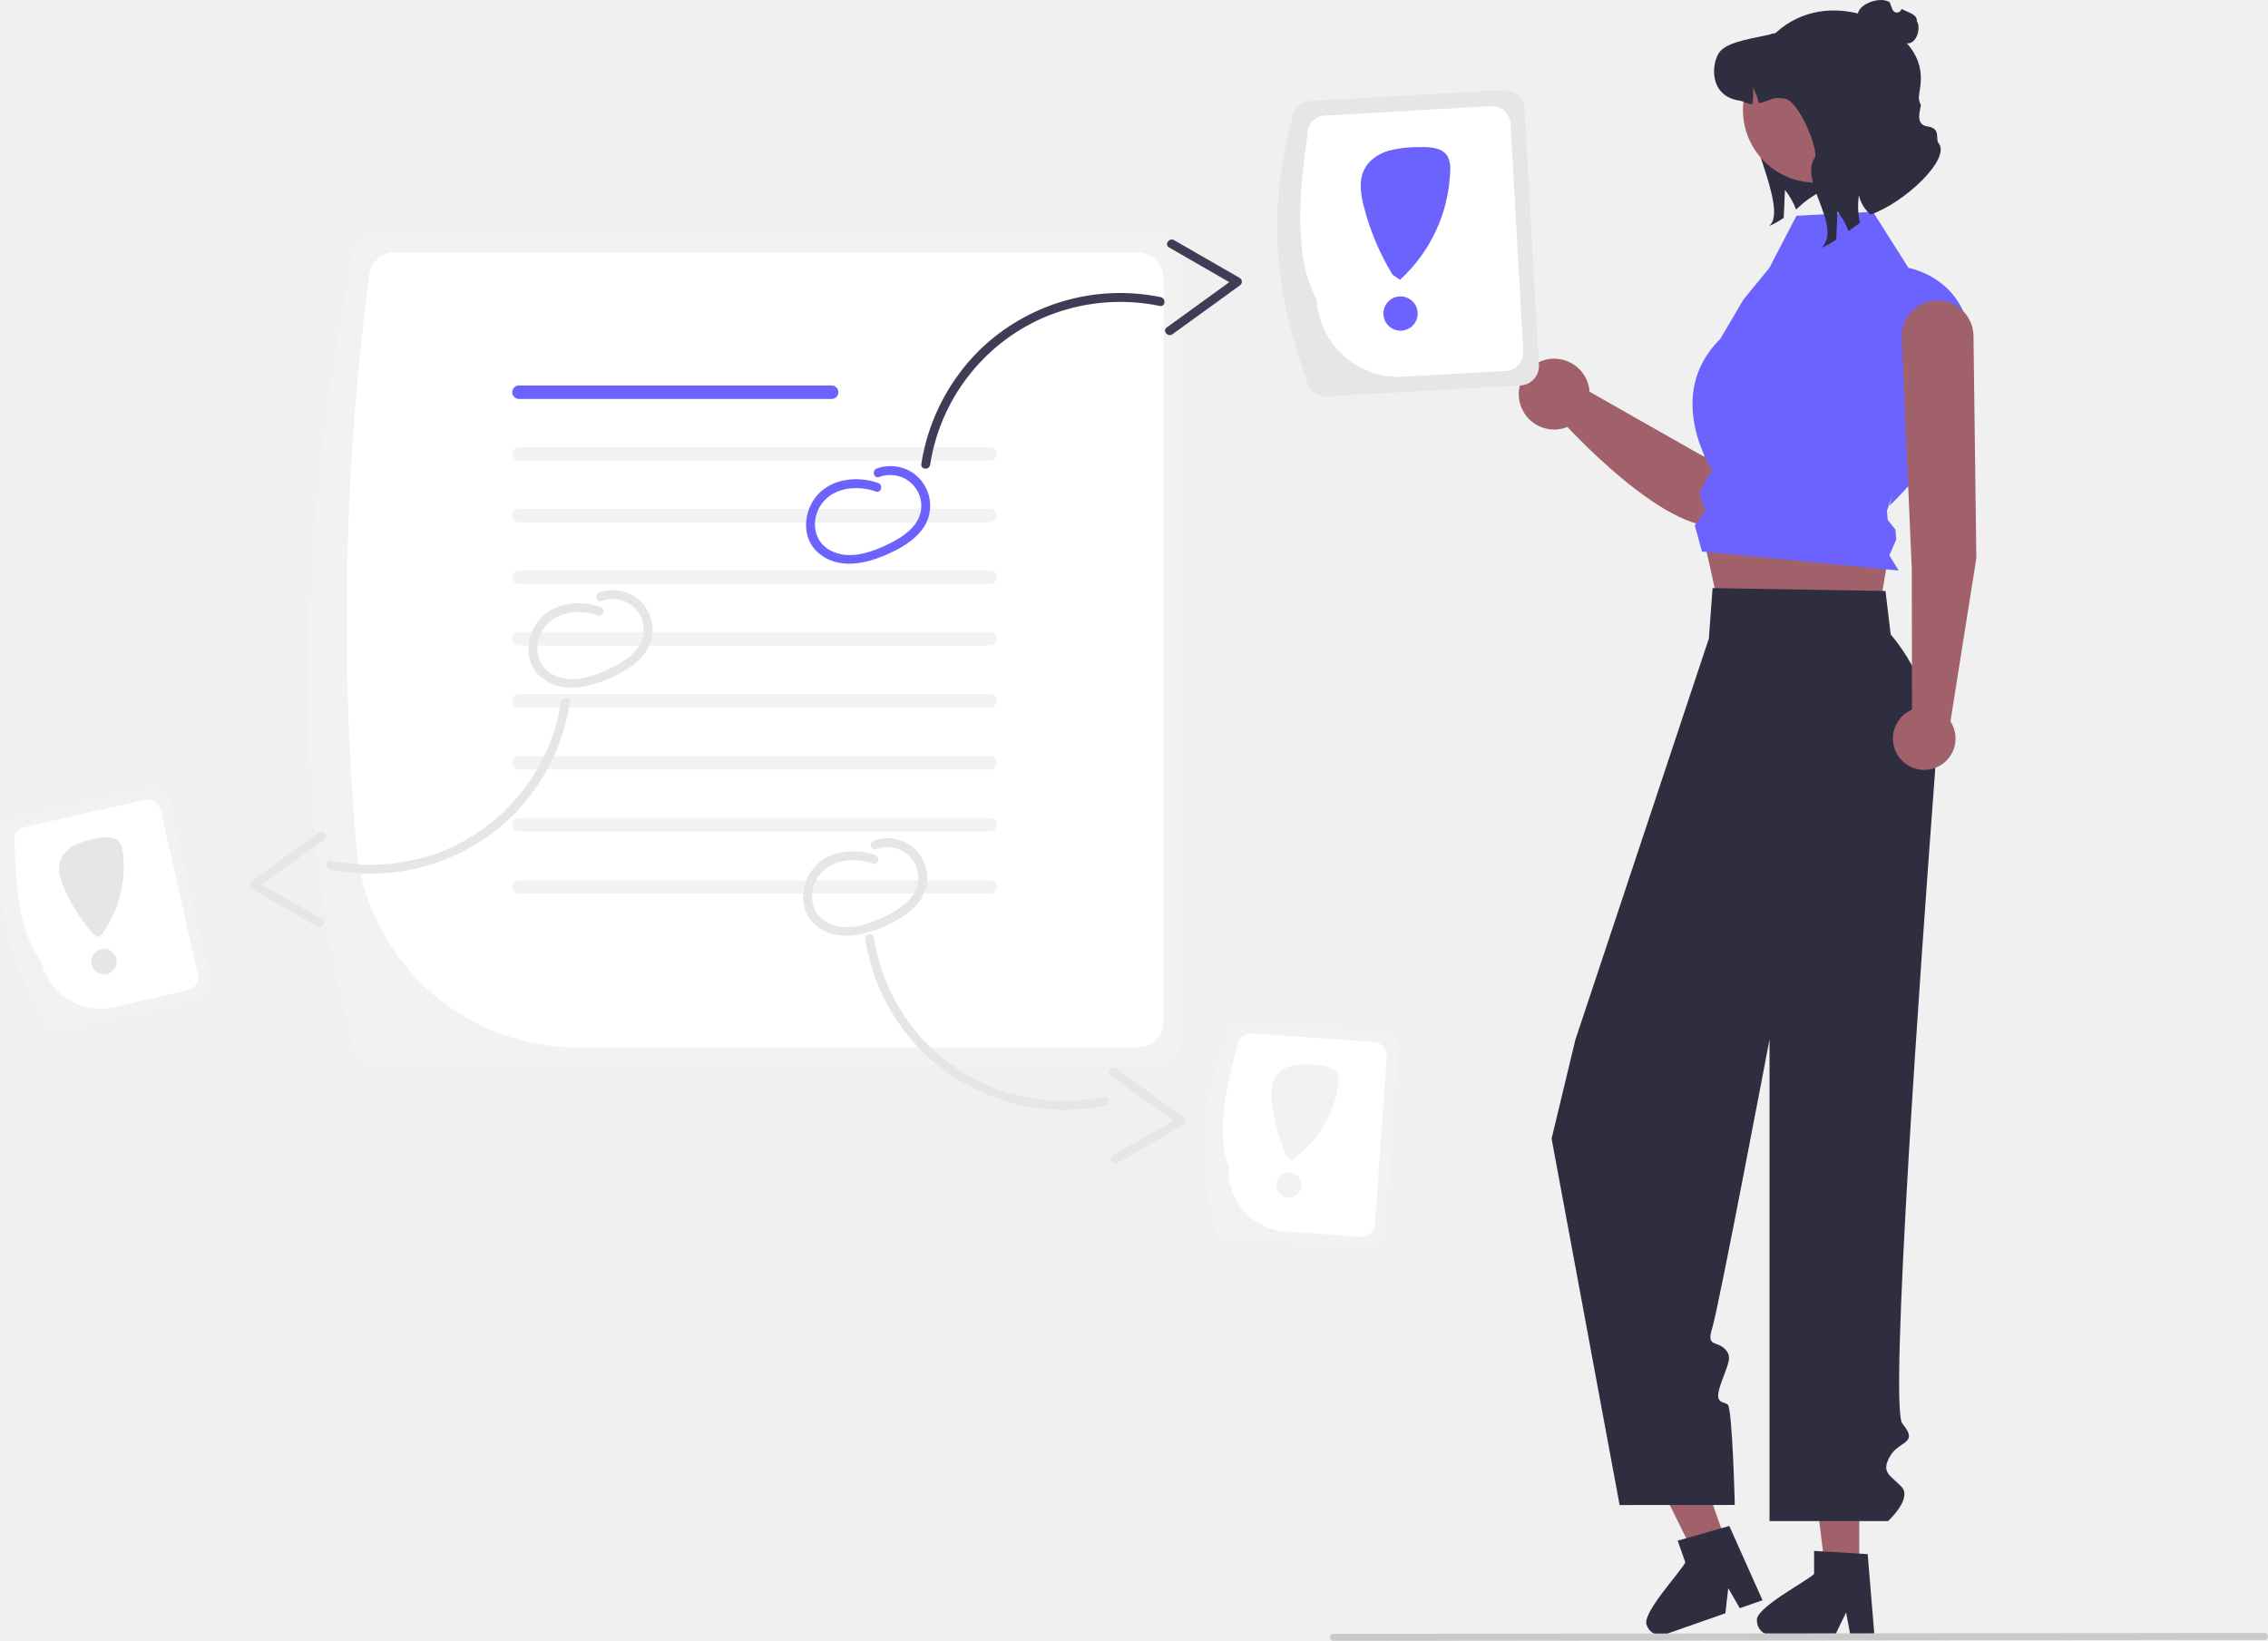
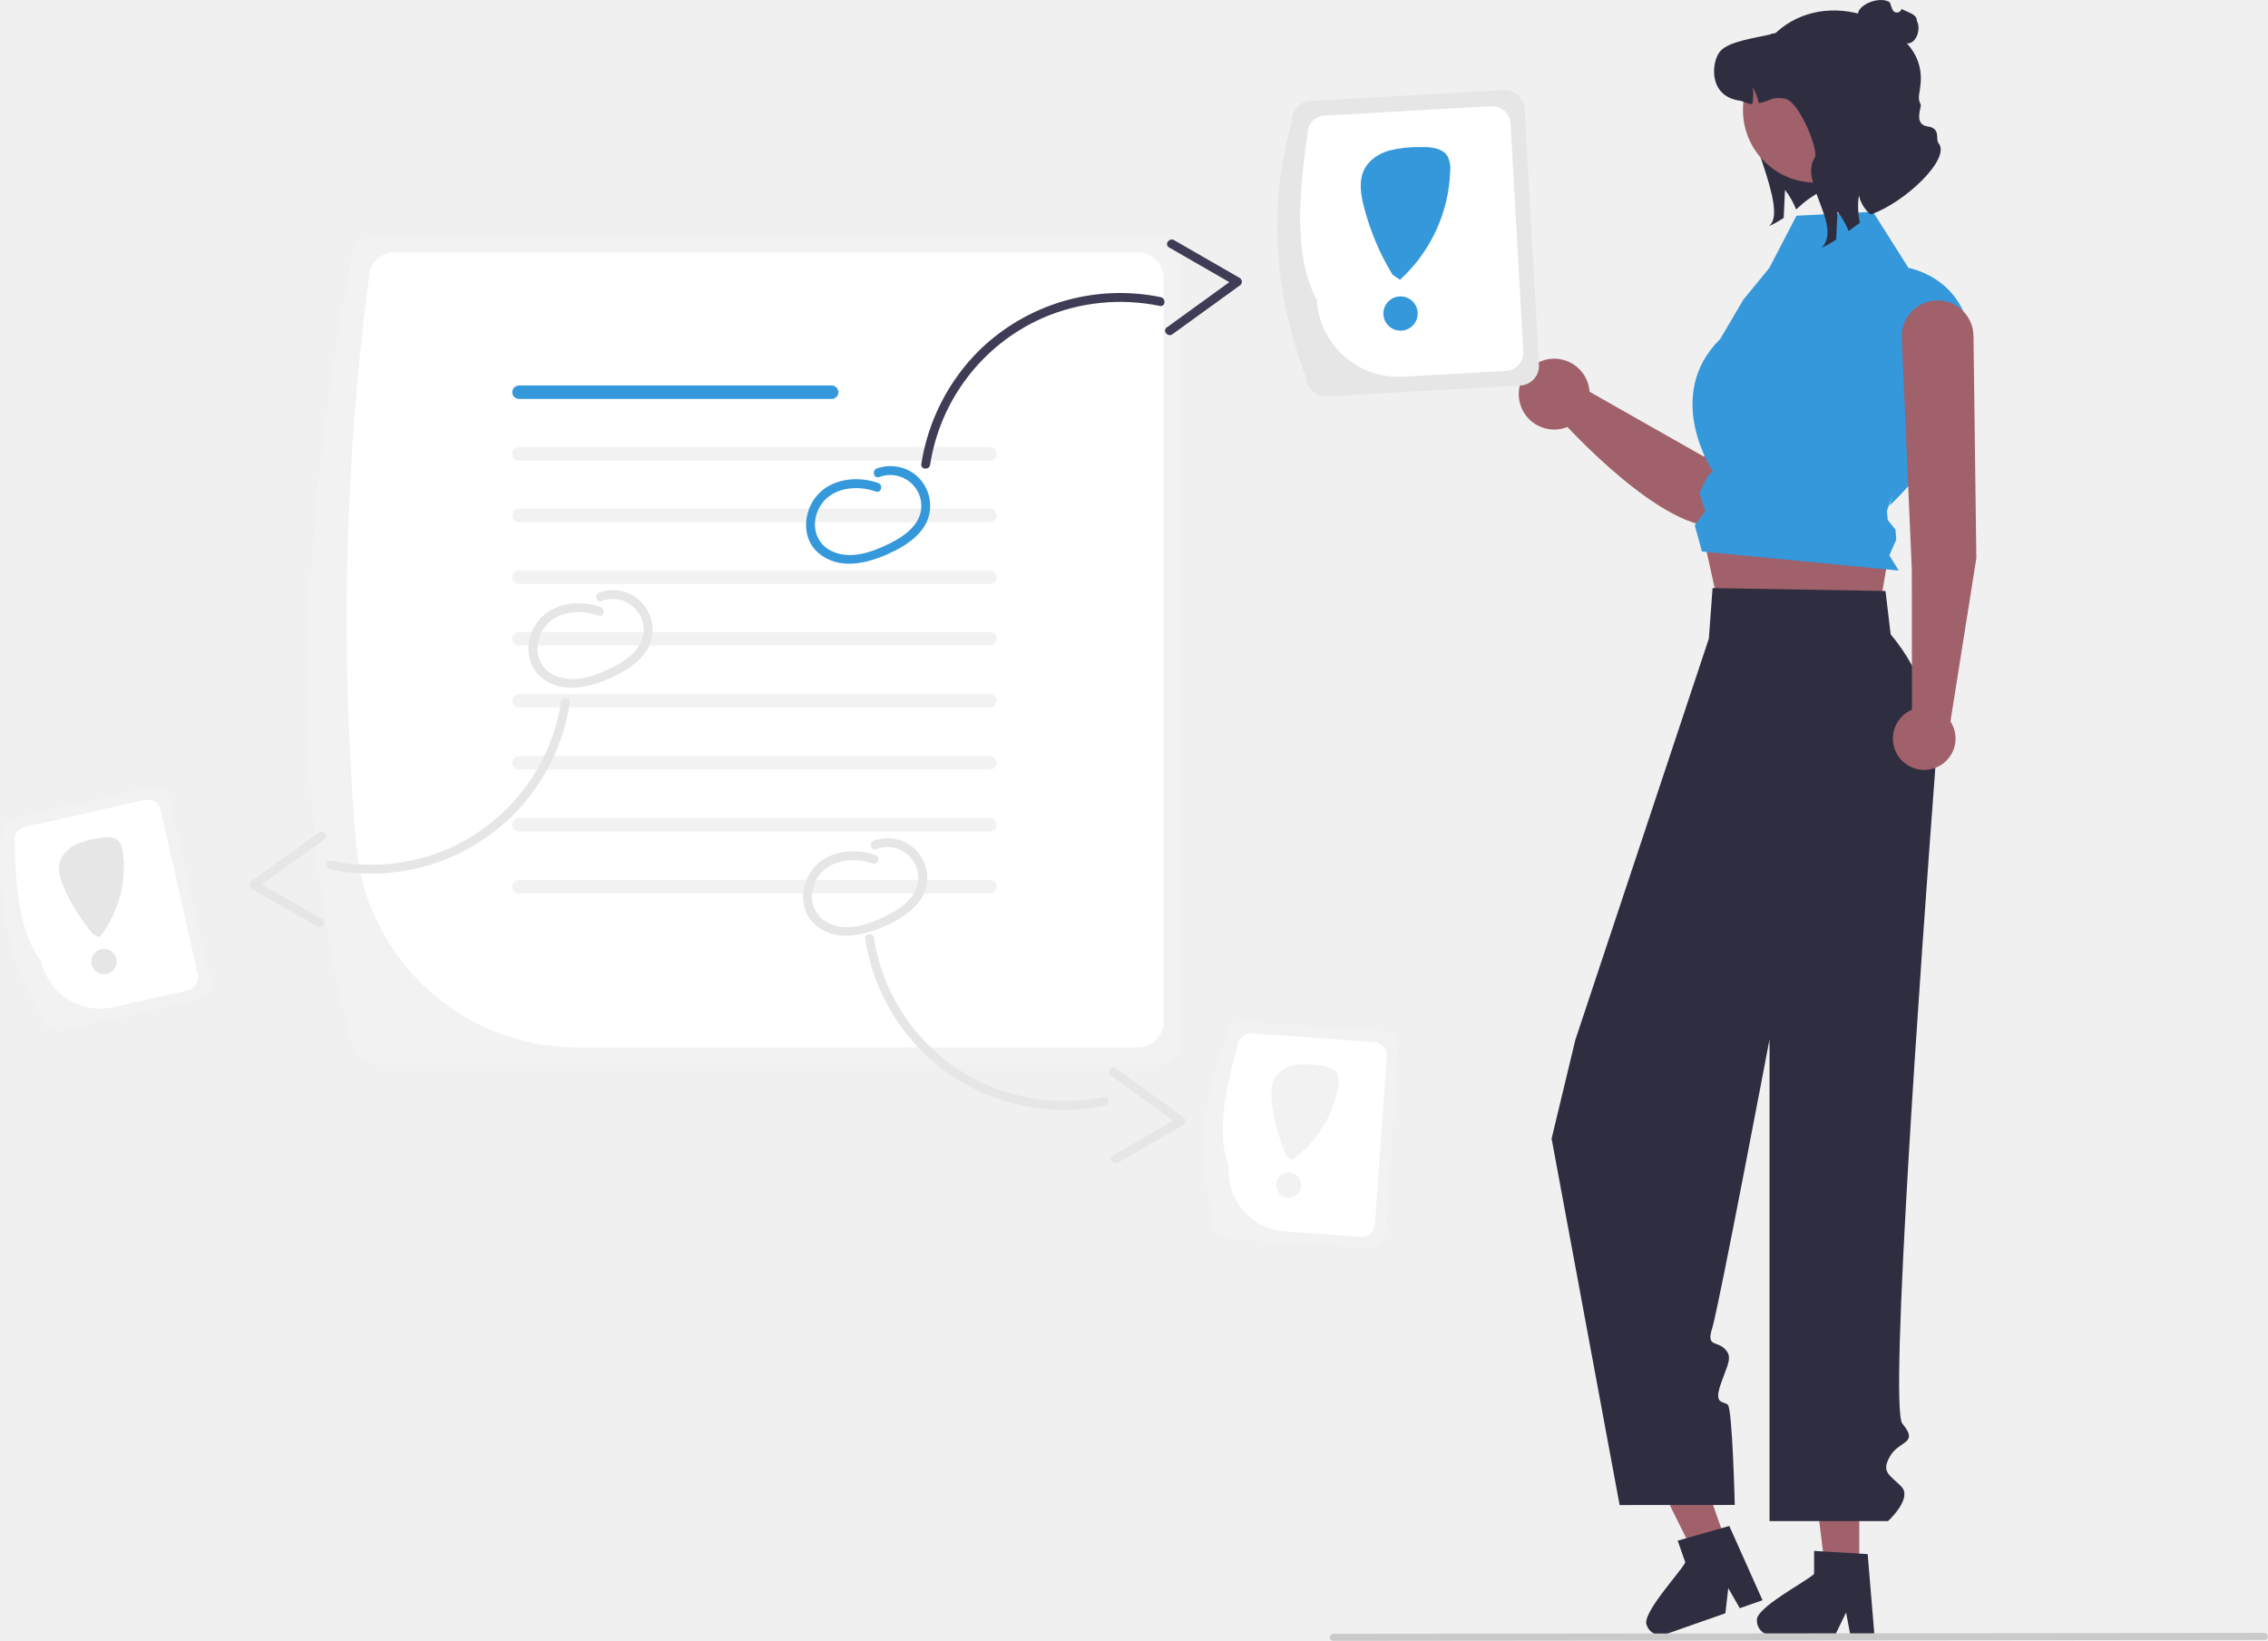
<svg xmlns="http://www.w3.org/2000/svg" data-name="Layer 1" width="768.003" height="555.674" viewBox="0 0 768.003 555.674">
  <path d="M845.583,178.556c-.015.052-.03.097-.045.149a2.358,2.358,0,0,0-.084.303,8.133,8.133,0,0,0-.301,2.022,7.977,7.977,0,0,0,.022.875,8.23,8.23,0,0,0,.16,1.11,7.919,7.919,0,0,0,.343,1.197,5.81,5.81,0,0,0,.224.544,8.578,8.578,0,0,0,5.9,4.862l.006-0a3.712,3.712,0,0,0,.384.078,8.513,8.513,0,0,0,2.184.112l.013-.001a8.514,8.514,0,0,0,4.839-1.976c.837-.694.928-1.427,1.972-1.102,3.332,1.038,5.557-4.453,3.892-7.46a3.061,3.061,0,0,0-.013-.34c-.16-2.101-3.322-2.636-5.166-3.751l-.009.037a1.616,1.616,0,0,1-3.05.219q-.506-1.218-.918-2.47C852.401,170.417,842.957,174.396,845.583,178.556Z" transform="translate(-215.9986 -172.1629)" fill="#2f2e41" />
  <path d="M823.418,197.618c-.481,1.122-15.32,1.001-16,2-5.24,7.71,13.649,40.514,8.409,48.234l-.73.87a34.495,34.495,0,0,0,4.91-2.77c.14-3.16.28-6.33.43-9.49a26.083,26.083,0,0,1,3.76,6.61c1.22-.86,2.221-2.454,7.45-5.59a32.795,32.795,0,0,1,7.247-5.965Z" transform="translate(-215.9986 -172.1629)" fill="#2f2e41" />
  <path d="M834.194,260.806a12.29,12.29,0,0,0-18.619,7.27l-22.55,58.756-38.761-22.006a12,12,0,1,0-7.487,11.936c8.163,8.712,43.551,44.431,58.202,30.475,12.315-11.731,30.086-57.196,34.364-72.896A12.291,12.291,0,0,0,834.194,260.806Z" transform="translate(-215.9986 -172.1629)" fill="#a0616a" />
  <path d="M658.315,300.147c-10.664-28.275-13.172-57.144-4.874-86.801a6.644,6.644,0,0,1,6.254-6.999l65.554-3.681a6.644,6.644,0,0,1,6.999,6.254l4.874,86.801a6.644,6.644,0,0,1-6.254,6.999l-65.554,3.681A6.644,6.644,0,0,1,658.315,300.147Z" transform="translate(-215.9986 -172.1629)" fill="#e6e6e6" />
  <path d="M661.871,273.647c-7.39-13.661-6.36-33.877-3.133-55.804a6.223,6.223,0,0,1,5.857-6.554l56.338-3.163a6.223,6.223,0,0,1,6.555,5.857l4.337,77.241a6.223,6.223,0,0,1-5.858,6.554l-34.9,1.96A27.718,27.718,0,0,1,661.871,273.647Z" transform="translate(-215.9986 -172.1629)" fill="#fff" />
-   <circle cx="474.256" cy="106.181" r="5.805" fill="#6c63ff" />
-   <path d="M706.195,225.116c-1.771-2.952-5.872-3.216-9.314-3.139a39.972,39.972,0,0,0-10.54,1.181c-3.399,1.011-6.637,3.079-8.278,6.221-2.016,3.863-1.308,8.546-.225,12.767a85.209,85.209,0,0,0,9.712,23.049l2.518,1.721a52.262,52.262,0,0,0,17.012-36.857A9.034,9.034,0,0,0,706.195,225.116Z" transform="translate(-215.9986 -172.1629)" fill="#6c63ff" />
+   <circle cx="474.256" cy="106.181" r="5.805" fill="#3498db" />
+   <path d="M706.195,225.116c-1.771-2.952-5.872-3.216-9.314-3.139a39.972,39.972,0,0,0-10.54,1.181c-3.399,1.011-6.637,3.079-8.278,6.221-2.016,3.863-1.308,8.546-.225,12.767a85.209,85.209,0,0,0,9.712,23.049l2.518,1.721a52.262,52.262,0,0,0,17.012-36.857A9.034,9.034,0,0,0,706.195,225.116Z" transform="translate(-215.9986 -172.1629)" fill="#3498db" />
  <path d="M334.91,524.004c-21.31-79.566-17.877-168.745,0-263.534a8.863,8.863,0,0,1,8.853-8.853H607.188a8.863,8.863,0,0,1,8.853,8.853V524.004a8.863,8.863,0,0,1-8.853,8.853H343.764A8.863,8.863,0,0,1,334.91,524.004Z" transform="translate(-215.9986 -172.1629)" fill="#f2f2f2" />
  <path d="M336.598,458.053A898.019,898.019,0,0,1,340.882,266.446a8.863,8.863,0,0,1,8.853-8.853H601.215a8.853,8.853,0,0,1,8.853,8.853V518.033a8.853,8.853,0,0,1-8.853,8.853H411.553A75.179,75.179,0,0,1,336.598,458.053Z" transform="translate(-215.9986 -172.1629)" fill="#fff" />
-   <path d="M497.616,307.275H391.74a2.283,2.283,0,1,1,0-4.566H497.616a2.283,2.283,0,0,1,0,4.566Z" transform="translate(-215.9986 -172.1629)" fill="#6c63ff" />
+   <path d="M497.616,307.275H391.74a2.283,2.283,0,1,1,0-4.566H497.616a2.283,2.283,0,0,1,0,4.566Z" transform="translate(-215.9986 -172.1629)" fill="#3498db" />
  <path d="M551.213,328.149H391.74a2.283,2.283,0,1,1,0-4.566H551.213a2.283,2.283,0,0,1,0,4.566Z" transform="translate(-215.9986 -172.1629)" fill="#f2f2f2" />
  <path d="M551.216,344.453H391.736a2.285,2.285,0,0,0,0,4.57h159.48a2.285,2.285,0,0,0,0-4.57Z" transform="translate(-215.9986 -172.1629)" fill="#f2f2f2" />
  <path d="M551.213,369.897H391.74a2.283,2.283,0,1,1,0-4.566H551.213a2.283,2.283,0,0,1,0,4.566Z" transform="translate(-215.9986 -172.1629)" fill="#f2f2f2" />
  <path d="M551.213,390.771H391.74a2.283,2.283,0,1,1,0-4.566H551.213a2.283,2.283,0,0,1,0,4.566Z" transform="translate(-215.9986 -172.1629)" fill="#f2f2f2" />
  <path d="M551.213,411.771H391.74a2.283,2.283,0,1,1,0-4.566H551.213a2.283,2.283,0,0,1,0,4.566Z" transform="translate(-215.9986 -172.1629)" fill="#f2f2f2" />
  <path d="M551.213,432.771H391.74a2.283,2.283,0,1,1,0-4.566H551.213a2.283,2.283,0,0,1,0,4.566Z" transform="translate(-215.9986 -172.1629)" fill="#f2f2f2" />
  <path d="M551.213,453.771H391.74a2.283,2.283,0,1,1,0-4.566H551.213a2.283,2.283,0,0,1,0,4.566Z" transform="translate(-215.9986 -172.1629)" fill="#f2f2f2" />
  <path d="M551.213,474.771H391.74a2.283,2.283,0,1,1,0-4.566H551.213a2.283,2.283,0,0,1,0,4.566Z" transform="translate(-215.9986 -172.1629)" fill="#f2f2f2" />
-   <path d="M513.37,335.727c-7.006-2.503-16.08-1.527-20.998,4.575-4.404,5.465-4.933,14.167.671,19.044,6.822,5.937,16.27,3.753,23.718.403,6.816-3.065,14.318-8.007,14.213-16.394a13.568,13.568,0,0,0-5.745-10.984,13.754,13.754,0,0,0-12.321-1.56c-1.799.657-1.022,3.558.798,2.893a10.542,10.542,0,0,1,14.159,8.201c1.052,6.963-4.897,11.473-10.426,14.221-6.066,3.014-13.786,5.898-20.279,2.435-5.555-2.962-6.57-9.718-3.491-14.907,3.818-6.433,12.413-7.353,18.903-5.035,1.821.651,2.605-2.247.798-2.893Z" transform="translate(-215.9986 -172.1629)" fill="#6c63ff" />
+   <path d="M513.37,335.727c-7.006-2.503-16.08-1.527-20.998,4.575-4.404,5.465-4.933,14.167.671,19.044,6.822,5.937,16.27,3.753,23.718.403,6.816-3.065,14.318-8.007,14.213-16.394a13.568,13.568,0,0,0-5.745-10.984,13.754,13.754,0,0,0-12.321-1.56c-1.799.657-1.022,3.558.798,2.893a10.542,10.542,0,0,1,14.159,8.201c1.052,6.963-4.897,11.473-10.426,14.221-6.066,3.014-13.786,5.898-20.279,2.435-5.555-2.962-6.57-9.718-3.491-14.907,3.818-6.433,12.413-7.353,18.903-5.035,1.821.651,2.605-2.247.798-2.893Z" transform="translate(-215.9986 -172.1629)" fill="#3498db" />
  <path d="M419.37,377.727c-7.006-2.503-16.08-1.527-20.998,4.575-4.404,5.465-4.933,14.167.671,19.044,6.822,5.937,16.27,3.753,23.718.403,6.816-3.065,14.318-8.007,14.213-16.394a13.568,13.568,0,0,0-5.745-10.984,13.754,13.754,0,0,0-12.321-1.56c-1.799.657-1.022,3.558.798,2.893a10.542,10.542,0,0,1,14.159,8.201c1.052,6.963-4.897,11.473-10.426,14.221-6.066,3.014-13.786,5.898-20.279,2.435-5.555-2.962-6.57-9.718-3.491-14.907,3.818-6.433,12.413-7.353,18.903-5.035,1.821.651,2.605-2.247.798-2.893Z" transform="translate(-215.9986 -172.1629)" fill="#e6e6e6" />
  <path d="M512.37,461.727c-7.006-2.503-16.08-1.527-20.998,4.575-4.404,5.465-4.933,14.167.671,19.044,6.822,5.937,16.27,3.753,23.718.403,6.816-3.065,14.318-8.007,14.213-16.394a13.568,13.568,0,0,0-5.745-10.984,13.754,13.754,0,0,0-12.321-1.56c-1.799.657-1.022,3.558.798,2.893a10.542,10.542,0,0,1,14.159,8.201c1.052,6.963-4.897,11.473-10.426,14.221-6.066,3.014-13.786,5.898-20.279,2.435-5.555-2.962-6.57-9.718-3.491-14.907,3.818-6.433,12.413-7.353,18.903-5.035,1.821.651,2.605-2.247.798-2.893Z" transform="translate(-215.9986 -172.1629)" fill="#e6e6e6" />
  <path d="M508.977,490.106a69.254,69.254,0,0,0,19.597,38.466,68.3,68.3,0,0,0,61.468,18.047c1.87-.39,1.627-3.383-.263-2.988a66.183,66.183,0,0,1-39.761-4.092,65.314,65.314,0,0,1-38.053-49.695c-.29-1.902-3.28-1.651-2.988.263Z" transform="translate(-215.9986 -172.1629)" fill="#e6e6e6" />
  <path d="M594.566,565.92l22.314-12.85a1.508,1.508,0,0,0,.112-2.384l-22.974-16.632c-1.555-1.126-3.495,1.164-1.928,2.299q11.487,8.316,22.974,16.632l.112-2.384-22.314,12.85c-1.676.965.042,3.427,1.704,2.47Z" transform="translate(-215.9986 -172.1629)" fill="#e6e6e6" />
  <path d="M527.977,329.3a69.254,69.254,0,0,1,19.597-38.466,68.3,68.3,0,0,1,61.468-18.047c1.87.39,1.627,3.383-.263,2.988a66.183,66.183,0,0,0-39.761,4.092,65.314,65.314,0,0,0-38.053,49.695c-.29,1.902-3.28,1.651-2.988-.263Z" transform="translate(-215.9986 -172.1629)" fill="#3f3d56" />
  <path d="M613.566,253.486l22.314,12.85a1.508,1.508,0,0,1,.112,2.384l-22.974,16.632c-1.555,1.126-3.495-1.164-1.928-2.299l22.974-16.632.112,2.384-22.314-12.85c-1.676-.965.042-3.427,1.704-2.47Z" transform="translate(-215.9986 -172.1629)" fill="#3f3d56" />
  <path d="M408.974,410.106a69.254,69.254,0,0,1-19.597,38.466,68.3,68.3,0,0,1-61.468,18.047c-1.87-.39-1.627-3.383.263-2.988a66.183,66.183,0,0,0,39.761-4.092A65.314,65.314,0,0,0,405.986,409.843c.29-1.902,3.28-1.651,2.988.263Z" transform="translate(-215.9986 -172.1629)" fill="#e6e6e6" />
  <path d="M323.386,485.92l-22.314-12.85a1.508,1.508,0,0,1-.112-2.384l22.974-16.632c1.555-1.126,3.495,1.164,1.928,2.299l-22.974,16.632-.112-2.384,22.314,12.85c1.676.965-.042,3.427-1.704,2.47Z" transform="translate(-215.9986 -172.1629)" fill="#e6e6e6" />
  <path d="M230.662,517.531c-11.181-19.238-16.51-39.899-14.088-62.445a4.892,4.892,0,0,1,3.692-5.843l47.16-10.64a4.892,4.892,0,0,1,5.843,3.692l14.088,62.445a4.892,4.892,0,0,1-3.692,5.843l-47.16,10.64A4.892,4.892,0,0,1,230.662,517.531Z" transform="translate(-215.9986 -172.1629)" fill="#f2f2f2" />
  <path d="M230.024,497.854c-7.027-9.023-8.735-23.83-9.057-40.145a4.582,4.582,0,0,1,3.457-5.472L264.954,443.093a4.582,4.582,0,0,1,5.472,3.457l12.536,55.567a4.582,4.582,0,0,1-3.458,5.472l-25.107,5.664A20.41,20.41,0,0,1,230.024,497.854Z" transform="translate(-215.9986 -172.1629)" fill="#fff" />
  <circle cx="35.209" cy="325.652" r="4.274" fill="#f2f2f2" />
  <path d="M256.315,457.223c-1.645-1.929-4.655-1.622-7.145-1.148a29.432,29.432,0,0,0-7.511,2.138,9.913,9.913,0,0,0-5.255,5.524c-.995,3.051.088,6.365,1.388,9.299a62.741,62.741,0,0,0,9.854,15.559l2.037.944a38.482,38.482,0,0,0,7.876-28.834A6.652,6.652,0,0,0,256.315,457.223Z" transform="translate(-215.9986 -172.1629)" fill="#f2f2f2" />
  <circle cx="35.209" cy="325.652" r="4.274" fill="#e6e6e6" />
  <path d="M256.315,457.223c-1.645-1.929-4.655-1.622-7.145-1.148a29.432,29.432,0,0,0-7.511,2.138,9.913,9.913,0,0,0-5.255,5.524c-.995,3.051.088,6.365,1.388,9.299a62.741,62.741,0,0,0,9.854,15.559l2.037.944a38.482,38.482,0,0,0,7.876-28.834A6.652,6.652,0,0,0,256.315,457.223Z" transform="translate(-215.9986 -172.1629)" fill="#e6e6e6" />
  <polygon points="629.594 531.961 618.117 531.96 612.656 487.69 629.596 487.69 629.594 531.961" fill="#a0616a" />
  <path d="M810.95,721.058a4.882,4.882,0,0,0,4.851,4.861h21.606l.669-1.387,3.056-6.306,1.184,6.306.262,1.387h8.15l-.116-1.397-2.173-26.059-2.843-.175-12.283-.728-3.017-.184v7.781C828.006,707.592,810.038,716.799,810.95,721.058Z" transform="translate(-215.9986 -172.1629)" fill="#2f2e41" />
  <polygon points="584.775 523.056 573.944 526.854 554.141 486.885 570.127 481.28 584.775 523.056" fill="#a0616a" />
  <path d="M773.688,722.664a4.882,4.882,0,0,0,6.186,2.981l20.389-7.15.173-1.531.797-6.962,3.204,5.559.706,1.223,7.69-2.697-.572-1.28-10.675-23.872-2.74.776-11.831,3.378-2.908.825,2.575,7.343C785.326,704.312,771.417,718.947,773.688,722.664Z" transform="translate(-215.9986 -172.1629)" fill="#2f2e41" />
  <polygon points="575.852 177.536 582.968 209.7 635.004 214.407 639.786 186.401 575.852 177.536" fill="#a0616a" />
  <path d="M854.477,372.298,795.921,371.32l-1.259,17.094-45.218,135.925-8.035,33.419,23.03,124.085,39-.025s-.809-32.6-2.366-33.951-4.806.02-2.397-6.941,4.187-9.21,1.337-12.008-6.296-.451-4.181-7.116,19.374-97.666,19.374-97.666V687.287h40.126s8.401-7.674,4.534-11.671-7.005-4.781-3.867-10.272,9.947-4.108,4.189-11.075c-4.575-5.536,6.369-158.192,11.061-220.708A64.861,64.861,0,0,0,856.222,386.975l0,0Z" transform="translate(-215.9986 -172.1629)" fill="#2f2e41" />
-   <path d="M824.328,245.219l25.901-1.334,12.03,19.009s22.635,3.784,21.066,30.457-27.54,50.078-27.54,50.078l1.11-3.806-1.928,5.509.247,3.093,2.63,3.276.271,3.388-2.33,5.361,3.169,5.133-66.63-6.455-2.436-8.876,3.554-4.766-1.985-6.217,2.985-5.979,1.556-1.297s-17.027-25.58,2.519-44.847l7.845-13.336,8.778-10.709Z" transform="translate(-215.9986 -172.1629)" fill="#6c63ff" />
+   <path d="M824.328,245.219l25.901-1.334,12.03,19.009s22.635,3.784,21.066,30.457-27.54,50.078-27.54,50.078l1.11-3.806-1.928,5.509.247,3.093,2.63,3.276.271,3.388-2.33,5.361,3.169,5.133-66.63-6.455-2.436-8.876,3.554-4.766-1.985-6.217,2.985-5.979,1.556-1.297s-17.027-25.58,2.519-44.847l7.845-13.336,8.778-10.709Z" transform="translate(-215.9986 -172.1629)" fill="#3498db" />
  <circle cx="614.776" cy="37.274" r="24.561" fill="#a0616a" />
  <path d="M849.428,244.818a11.829,11.829,0,0,1-3.96-6.5,25.415,25.415,0,0,0,.35,9.28c-1.33,1-2.62,1.95-3.84,2.81a26.083,26.083,0,0,0-3.76-6.61c-.15,3.16-.29,6.33-.43,9.49a34.495,34.495,0,0,1-4.91,2.77l.73-.87c5.24-7.72-8.32-21.93-3.08-29.64,1.47-2.16-5.17-19.23-10.23-20-4.5-.68-4.31.62-8.67,1.57a21.818,21.818,0,0,0-2.09-5.41,17.875,17.875,0,0,1-.17,5.7c-1.55.06-2.769-.928-4.42-1.18-10.53-1.61-9.46-13-6.53-16.61,2.94-3.6,12.7-4.68,17.2-5.85.41-.4,1.34-.15,1.75-.53,8.624-7.893,20.158-9.2,30.538-5.701a18.878,18.878,0,0,1,2.71,1.179c8.81,4.617,16.35,10.971,15.803,20.902-.256,4.652-1.312,5.376,0,8,.322.644-2.499,6.708,2.25,7.354s2.608,4.313,3.75,5.646C876.842,225.783,860.99,240.846,849.428,244.818Z" transform="translate(-215.9986 -172.1629)" fill="#2f2e41" />
  <path d="M627.05,586.423c-5.154-21.646-4.294-42.966,4.531-63.854a4.893,4.893,0,0,1,5.221-4.529l48.224,3.422a4.892,4.892,0,0,1,4.529,5.221l-4.531,63.854a4.892,4.892,0,0,1-5.221,4.529l-48.224-3.422A4.892,4.892,0,0,1,627.05,586.423Z" transform="translate(-215.9986 -172.1629)" fill="#f2f2f2" />
  <path d="M632.118,567.399c-4.125-10.667-1.487-25.337,2.913-41.051a4.582,4.582,0,0,1,4.889-4.241l41.444,2.941a4.582,4.582,0,0,1,4.242,4.889l-4.032,56.821a4.582,4.582,0,0,1-4.889,4.241l-25.674-1.822A20.41,20.41,0,0,1,632.118,567.399Z" transform="translate(-215.9986 -172.1629)" fill="#fff" />
  <circle cx="436.413" cy="401.312" r="4.274" fill="#f2f2f2" />
  <path d="M669.015,536.083c-1.018-2.321-3.989-2.896-6.51-3.161a29.432,29.432,0,0,0-7.808-.12,9.913,9.913,0,0,0-6.626,3.773c-1.833,2.634-1.752,6.12-1.355,9.304a62.741,62.741,0,0,0,4.945,17.74l1.679,1.491a38.482,38.482,0,0,0,15.861-25.335A6.652,6.652,0,0,0,669.015,536.083Z" transform="translate(-215.9986 -172.1629)" fill="#f2f2f2" />
  <path d="M885.24,361.182l-.967-75.307a12.156,12.156,0,0,0-12.155-11.964h0a12.156,12.156,0,0,0-12.139,12.801l3.403,78.195.065,47.601a10.608,10.608,0,1,0,13.024,3.966Z" transform="translate(-215.9986 -172.1629)" fill="#a0616a" />
  <path d="M949.508,726.812H916.321l-.143-.259c-.424-.77-.834-1.585-1.217-2.423-3.418-7.318-4.863-15.688-6.138-23.073l-.96-5.566a3.437,3.437,0,0,1,5.41-3.362q7.565,5.505,15.136,10.999c1.911,1.391,4.094,3,6.184,4.739.202-.979.413-1.962.624-2.931a3.439,3.439,0,0,1,6.281-1.086l3.883,6.238c2.832,4.556,5.332,9.045,4.822,13.887a.757.757,0,0,1-.013.176,10.947,10.947,0,0,1-.563,2.331Z" transform="translate(-215.9986 -172.1629)" fill="#f0f0f0" />
  <path d="M982.817,727.53l-315.358.307a1.191,1.191,0,0,1,0-2.381l315.358-.307a1.191,1.191,0,0,1,0,2.381Z" transform="translate(-215.9986 -172.1629)" fill="#cacaca" />
</svg>
